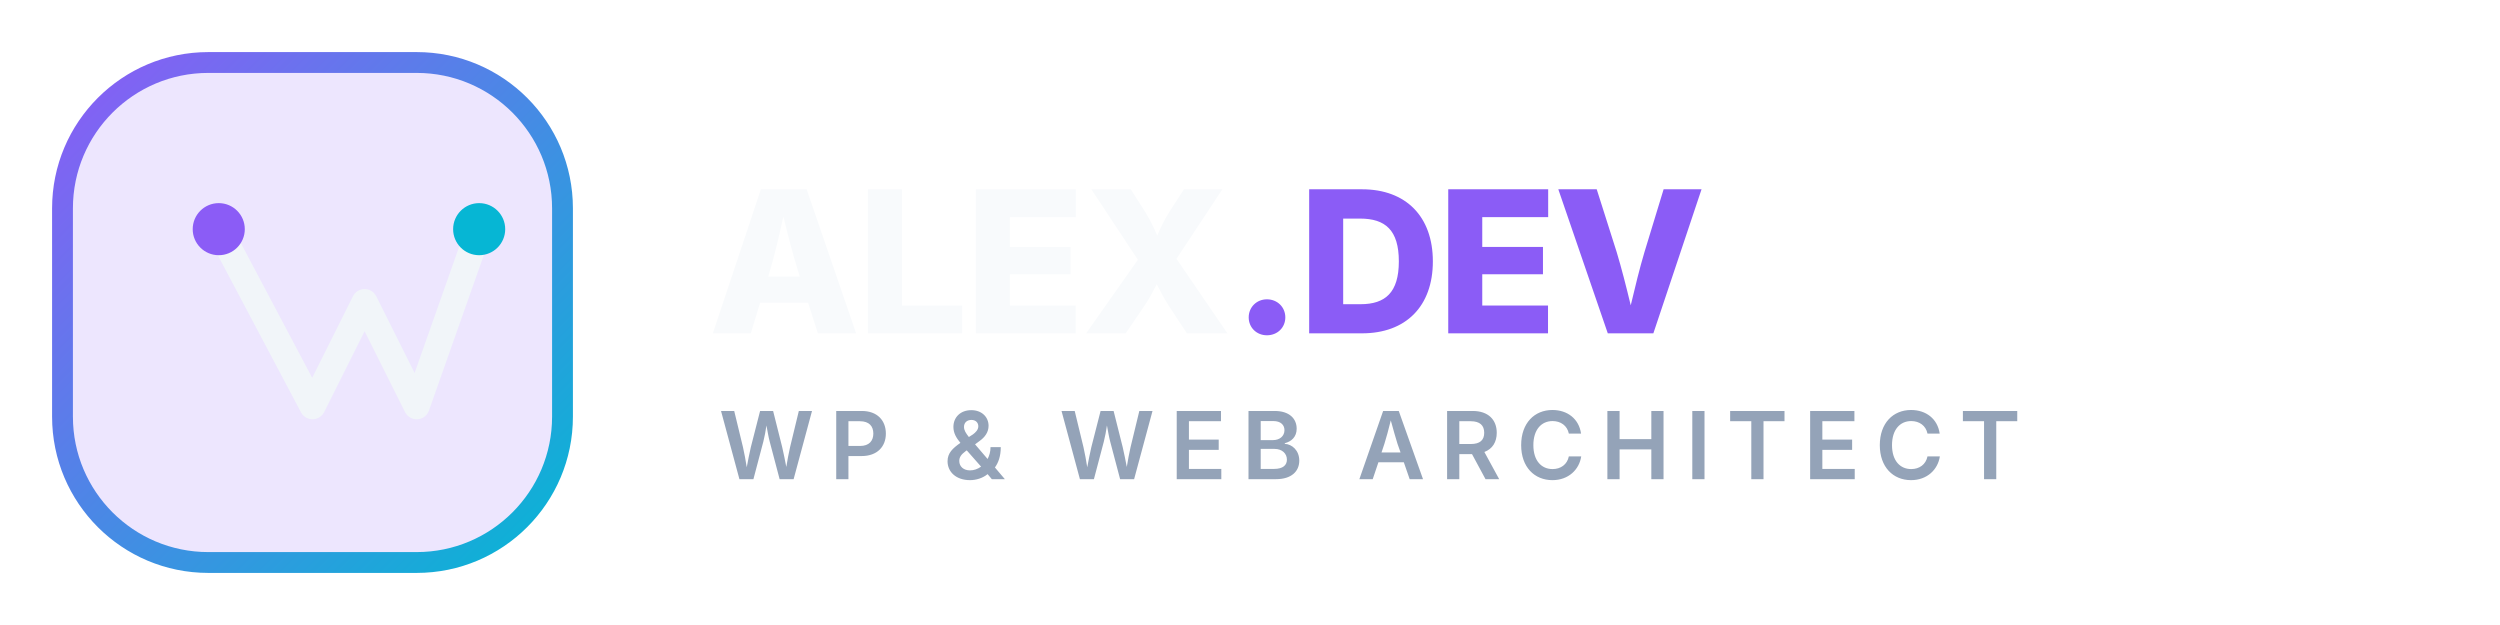
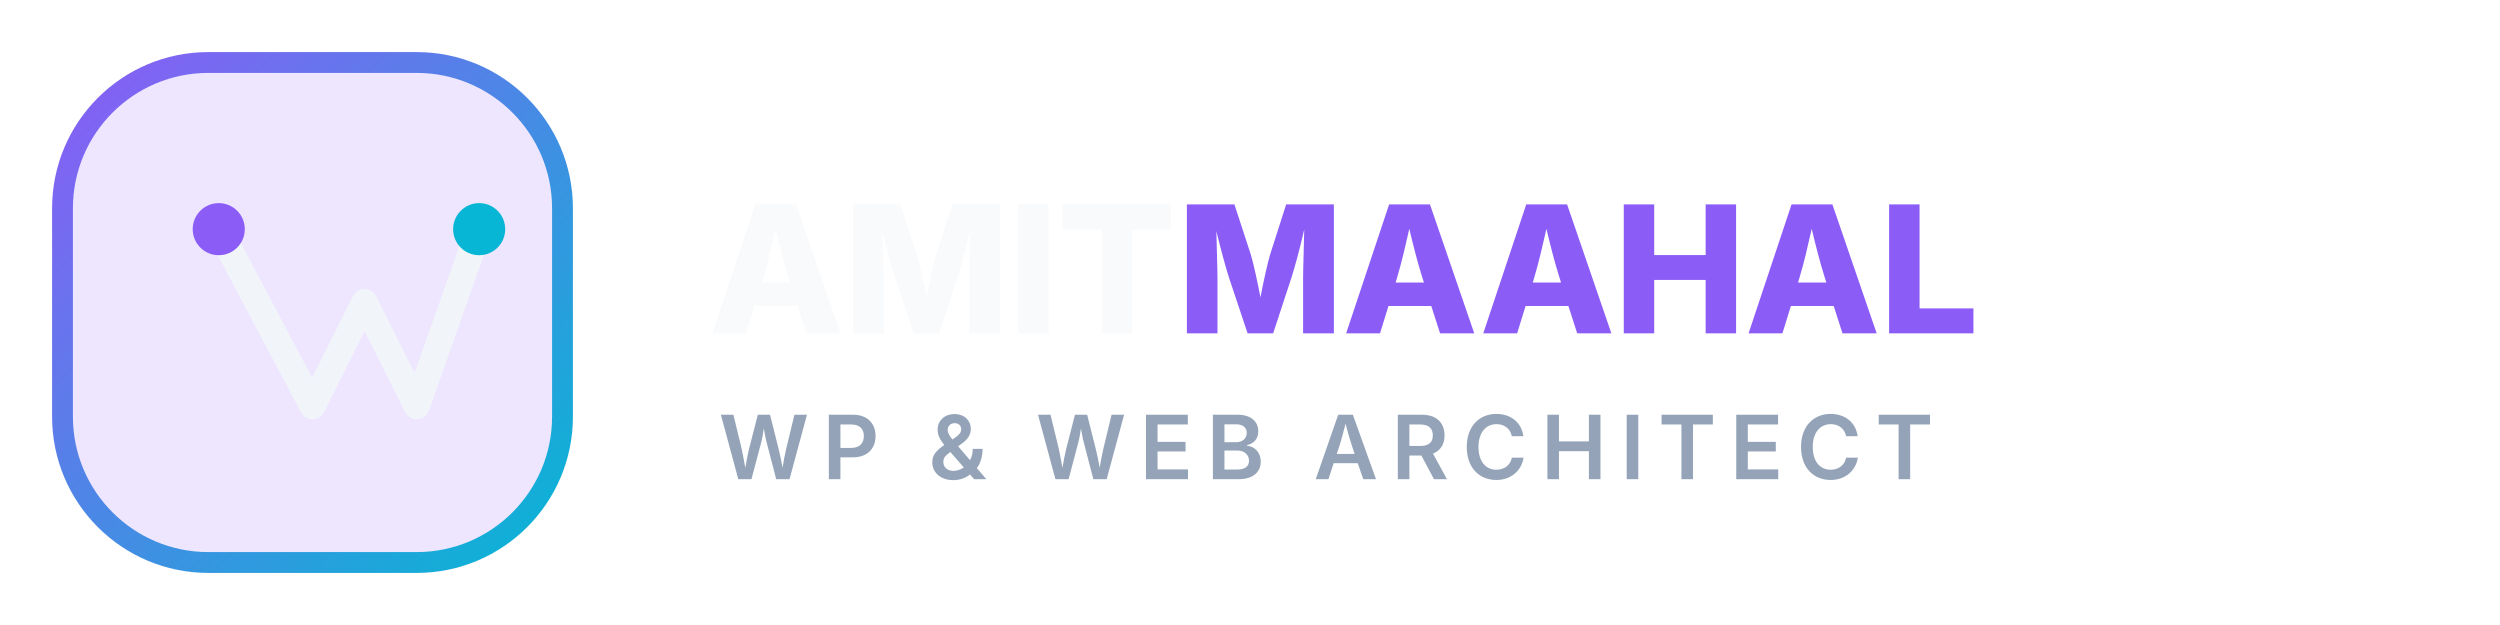
<svg xmlns="http://www.w3.org/2000/svg" viewBox="0 0 240 60" fill="none">
  <defs>
    <linearGradient id="logoGradDark" x1="0%" y1="0%" x2="100%" y2="100%">
      <stop offset="0%" stop-color="#8B5CF6" />
      <stop offset="100%" stop-color="#06B6D4" />
    </linearGradient>
  </defs>
  <g transform="translate(6, 6)">
    <rect width="48" height="48" rx="14" fill="#8B5CF6" fill-opacity="0.15" stroke="url(#logoGradDark)" stroke-width="2" />
    <path d="M15 16L24 33L29 23L34 33L40 16" stroke="#F1F5F9" stroke-width="2.5" stroke-linecap="round" stroke-linejoin="round" />
    <circle cx="15" cy="16" r="2.5" fill="#8B5CF6" />
    <circle cx="40" cy="16" r="2.5" fill="#06B6D4" />
  </g>
-   <text x="68" y="32" font-family="'Plus Jakarta Sans', 'Inter', -apple-system, sans-serif" font-size="19" font-weight="800" letter-spacing="-0.02em" fill="#F8FAFC">
-     ALEX<tspan fill="#8B5CF6">.DEV</tspan>
+   <text x="68" y="32" font-family="'Plus Jakarta Sans', 'Inter', -apple-system, sans-serif" font-size="17" font-weight="800" letter-spacing="-0.01em" fill="#F8FAFC">
+     AMIT<tspan fill="#8B5CF6"> MAAHAL</tspan>
  </text>
-   <text x="69" y="46" font-family="'Inter', -apple-system, sans-serif" font-size="9" font-weight="600" letter-spacing="0.16em" fill="#94A3B8" text-transform="uppercase">
+   <text x="69" y="46" font-family="'Inter', -apple-system, sans-serif" font-size="8.5" font-weight="600" letter-spacing="0.15em" fill="#94A3B8" text-transform="uppercase">
    WP &amp; WEB ARCHITECT
  </text>
</svg>
